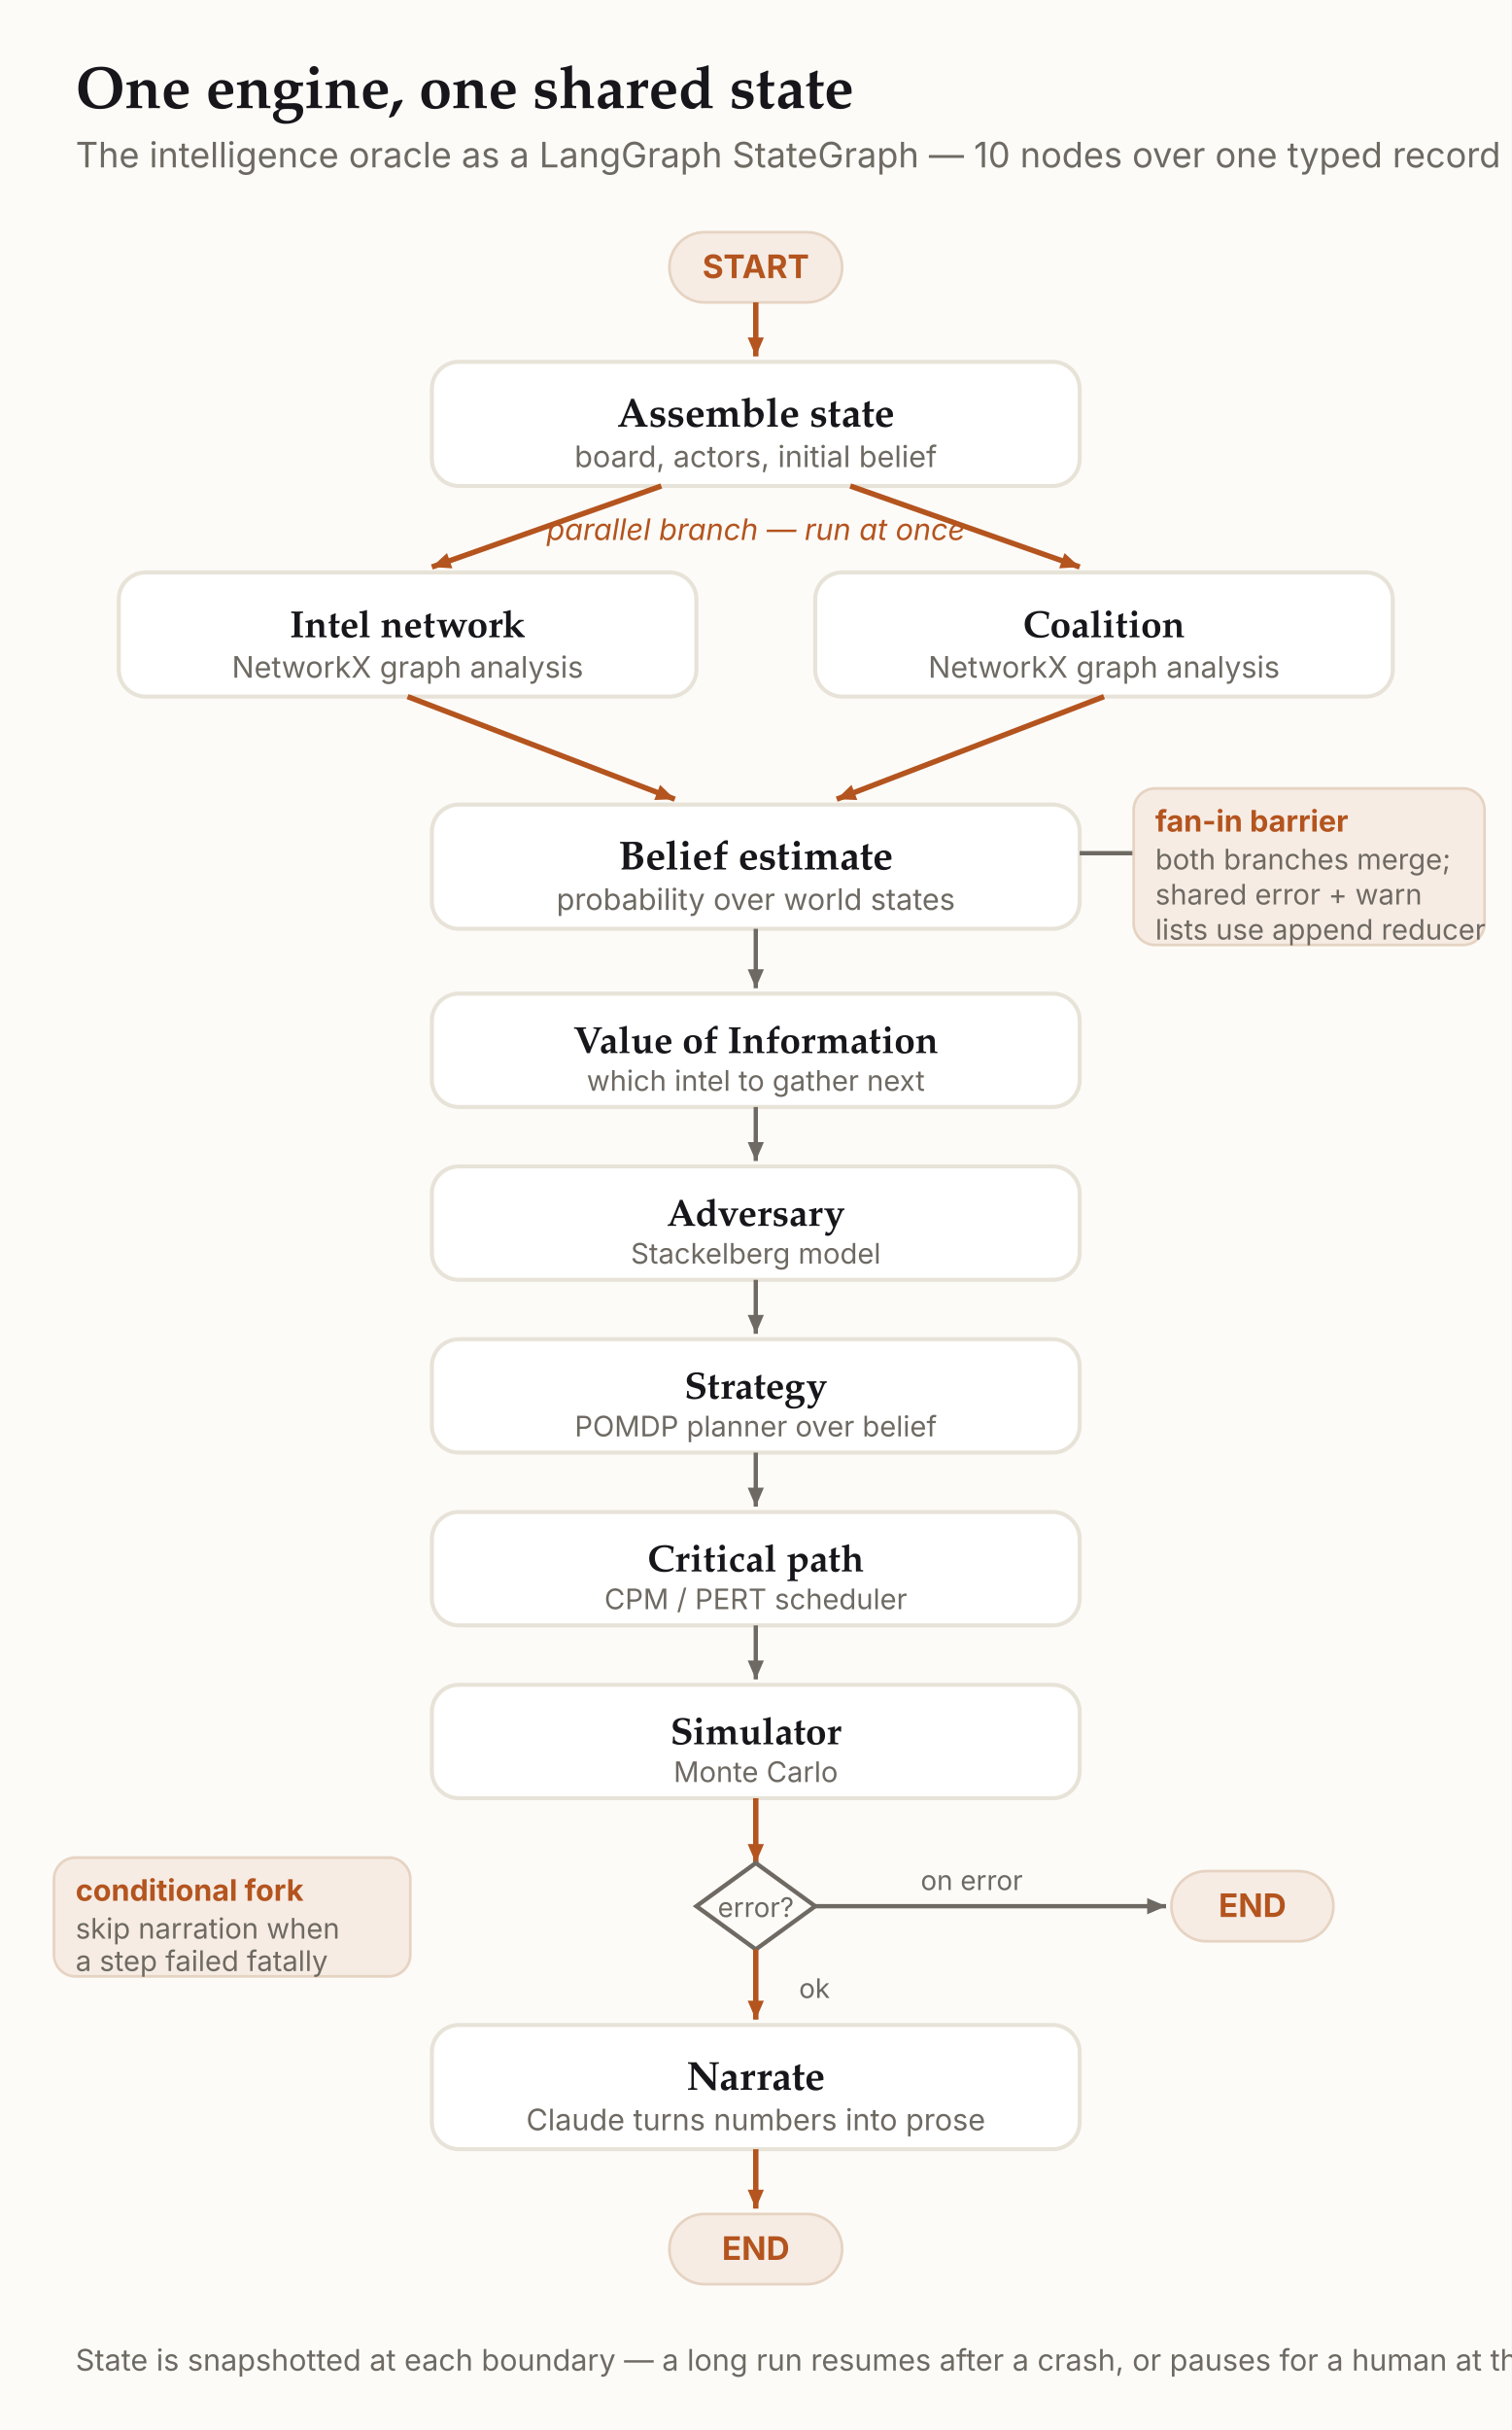
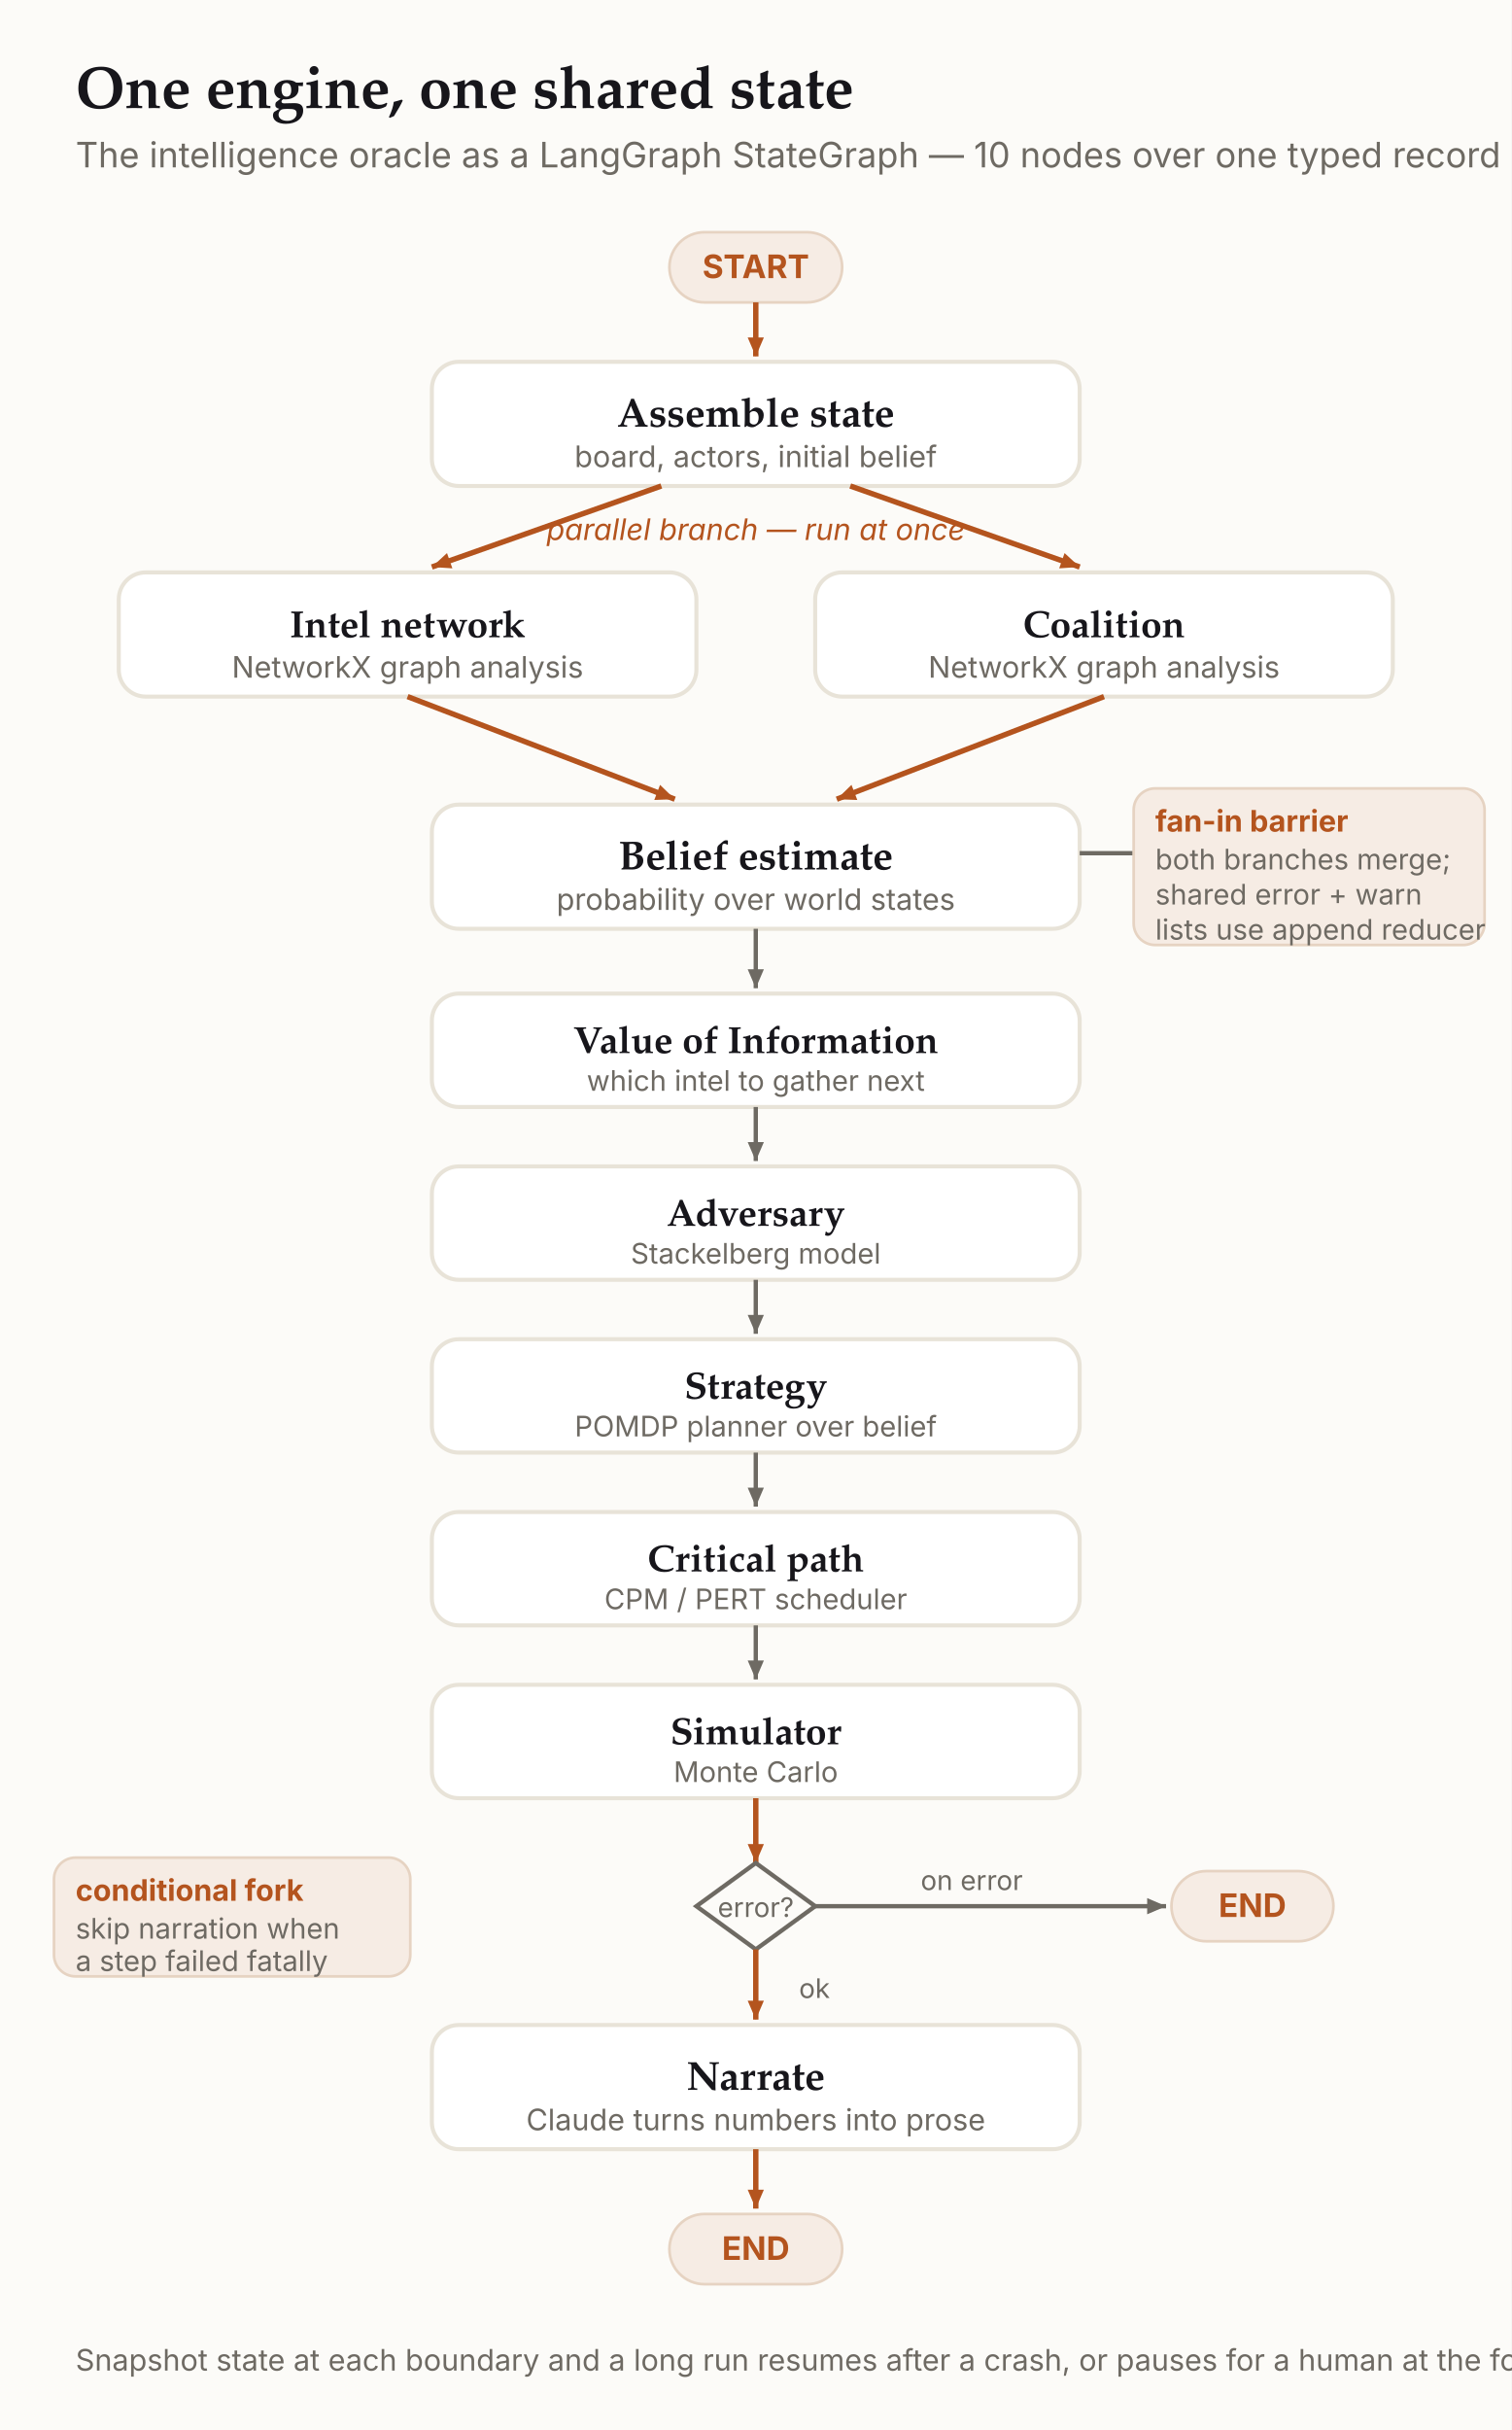
<svg xmlns="http://www.w3.org/2000/svg" viewBox="0 0 560 900" width="560" height="900" role="img" aria-labelledby="lgtTitle lgtDesc">
  <style>
    .paper { fill:#fcfbf8; }
    .card  { fill:#ffffff; stroke:#e8e3d8; stroke-width:1.5; }
    .soft  { fill:#f6ece4; stroke:#e6d3c2; stroke-width:1; }
    .h     { font-family:'Iowan Old Style', Palatino, Georgia, serif; fill:#17161b; }
    .l     { font-family:system-ui,-apple-system,'Segoe UI',sans-serif; }
    .ink   { fill:#17161b; } .mut { fill:#6e6a63; } .acc { fill:#b4541e; } .grn { fill:#2f6b46; }
    .edge  { stroke:#6e6a63; stroke-width:1.6; fill:none; }
    .flow  { stroke:#b4541e; stroke-width:2; fill:none; }
    @media (prefers-reduced-motion: no-preference) {
      .flow { stroke-dasharray:6 6; animation:march 1s linear infinite; }
      @keyframes march { to { stroke-dashoffset:-12; } }
    }
  </style>
  <defs>
    <marker id="ah" markerWidth="9" markerHeight="9" refX="7" refY="3" orient="auto" markerUnits="userSpaceOnUse">
      <path d="M0 0 L7 3 L0 6 Z" fill="#6e6a63" />
    </marker>
    <marker id="aha" markerWidth="9" markerHeight="9" refX="7" refY="3" orient="auto" markerUnits="userSpaceOnUse">
      <path d="M0 0 L7 3 L0 6 Z" fill="#b4541e" />
    </marker>
  </defs>
  <rect class="paper" x="0" y="0" width="560" height="900" />
  <text class="h ink" x="28" y="40" font-size="22" font-weight="700">One engine, one shared state</text>
  <text class="l mut" x="28" y="62" font-size="13">The intelligence oracle as a LangGraph StateGraph — 10 nodes over one typed record</text>
  <rect class="soft" x="248" y="86" width="64" height="26" rx="13" />
  <text class="l acc" x="280" y="103" font-size="12" font-weight="700" text-anchor="middle">START</text>
  <path class="flow" d="M280 112 L280 132" marker-end="url(#aha)" />
  <rect class="card" x="160" y="134" width="240" height="46" rx="10" />
  <text class="h ink" x="280" y="158" font-size="15" font-weight="600" text-anchor="middle">Assemble state</text>
  <text class="l mut" x="280" y="173" font-size="11" text-anchor="middle">board, actors, initial belief</text>
  <text class="l acc" x="280" y="200" font-size="11" font-style="italic" text-anchor="middle">parallel branch — run at once</text>
  <path class="flow" d="M245 180 L160 210" marker-end="url(#aha)" />
  <path class="flow" d="M315 180 L400 210" marker-end="url(#aha)" />
  <rect class="card" x="44" y="212" width="214" height="46" rx="10" />
  <text class="h ink" x="151" y="236" font-size="14" font-weight="600" text-anchor="middle">Intel network</text>
  <text class="l mut" x="151" y="251" font-size="11" text-anchor="middle">NetworkX graph analysis</text>
  <rect class="card" x="302" y="212" width="214" height="46" rx="10" />
  <text class="h ink" x="409" y="236" font-size="14" font-weight="600" text-anchor="middle">Coalition</text>
  <text class="l mut" x="409" y="251" font-size="11" text-anchor="middle">NetworkX graph analysis</text>
  <path class="flow" d="M151 258 L250 296" marker-end="url(#aha)" />
  <path class="flow" d="M409 258 L310 296" marker-end="url(#aha)" />
  <rect class="card" x="160" y="298" width="240" height="46" rx="10" />
  <text class="h ink" x="280" y="322" font-size="15" font-weight="600" text-anchor="middle">Belief estimate</text>
  <text class="l mut" x="280" y="337" font-size="11" text-anchor="middle">probability over world states</text>
  <path class="edge" d="M400 316 L420 316" />
  <rect class="soft" x="420" y="292" width="130" height="58" rx="8" />
  <text class="l acc" x="428" y="308" font-size="11" font-weight="700">fan-in barrier</text>
  <text class="l mut" x="428" y="322" font-size="10.5">both branches merge;</text>
  <text class="l mut" x="428" y="335" font-size="10.5">shared error + warn</text>
  <text class="l mut" x="428" y="348" font-size="10.5">lists use append reducer</text>
  <path class="edge" d="M280 344 L280 366" marker-end="url(#ah)" />
  <rect class="card" x="160" y="368" width="240" height="42" rx="10" />
  <text class="h ink" x="280" y="390" font-size="14" font-weight="600" text-anchor="middle">Value of Information</text>
  <text class="l mut" x="280" y="404" font-size="10.5" text-anchor="middle">which intel to gather next</text>
  <path class="edge" d="M280 410 L280 430" marker-end="url(#ah)" />
  <rect class="card" x="160" y="432" width="240" height="42" rx="10" />
  <text class="h ink" x="280" y="454" font-size="14" font-weight="600" text-anchor="middle">Adversary</text>
  <text class="l mut" x="280" y="468" font-size="10.5" text-anchor="middle">Stackelberg model</text>
  <path class="edge" d="M280 474 L280 494" marker-end="url(#ah)" />
  <rect class="card" x="160" y="496" width="240" height="42" rx="10" />
  <text class="h ink" x="280" y="518" font-size="14" font-weight="600" text-anchor="middle">Strategy</text>
  <text class="l mut" x="280" y="532" font-size="10.5" text-anchor="middle">POMDP planner over belief</text>
  <path class="edge" d="M280 538 L280 558" marker-end="url(#ah)" />
  <rect class="card" x="160" y="560" width="240" height="42" rx="10" />
  <text class="h ink" x="280" y="582" font-size="14" font-weight="600" text-anchor="middle">Critical path</text>
  <text class="l mut" x="280" y="596" font-size="10.5" text-anchor="middle">CPM / PERT scheduler</text>
  <path class="edge" d="M280 602 L280 622" marker-end="url(#ah)" />
  <rect class="card" x="160" y="624" width="240" height="42" rx="10" />
  <text class="h ink" x="280" y="646" font-size="14" font-weight="600" text-anchor="middle">Simulator</text>
  <text class="l mut" x="280" y="660" font-size="10.5" text-anchor="middle">Monte Carlo</text>
  <path class="flow" d="M280 666 L280 690" marker-end="url(#aha)" />
  <path class="edge" d="M258 706 L280 690 L302 706 L280 722 Z" fill="#ffffff" />
  <text class="l mut" x="280" y="710" font-size="10" text-anchor="middle">error?</text>
  <path class="edge" d="M302 706 L432 706" marker-end="url(#ah)" />
  <text class="l mut" x="360" y="700" font-size="10" text-anchor="middle">on error</text>
  <rect class="soft" x="434" y="693" width="60" height="26" rx="13" />
  <text class="l acc" x="464" y="710" font-size="12" font-weight="700" text-anchor="middle">END</text>
  <rect class="soft" x="20" y="688" width="132" height="44" rx="8" />
  <text class="l acc" x="28" y="704" font-size="11" font-weight="700">conditional fork</text>
  <text class="l mut" x="28" y="718" font-size="10.5">skip narration when</text>
  <text class="l mut" x="28" y="730" font-size="10.5">a step failed fatally</text>
  <path class="flow" d="M280 722 L280 748" marker-end="url(#aha)" />
  <text class="l mut" x="296" y="740" font-size="10">ok</text>
  <rect class="card" x="160" y="750" width="240" height="46" rx="10" />
  <text class="h ink" x="280" y="774" font-size="15" font-weight="600" text-anchor="middle">Narrate</text>
  <text class="l mut" x="280" y="789" font-size="11" text-anchor="middle">Claude turns numbers into prose</text>
  <path class="flow" d="M280 796 L280 818" marker-end="url(#aha)" />
  <rect class="soft" x="248" y="820" width="64" height="26" rx="13" />
  <text class="l acc" x="280" y="837" font-size="12" font-weight="700" text-anchor="middle">END</text>
-   <text class="l mut" x="28" y="878" font-size="11">State is snapshotted at each boundary — a long run resumes after a crash, or pauses for a human at the fork.</text>
+   <text class="l mut" x="28" y="878" font-size="11">Snapshot state at each boundary and a long run resumes after a crash, or pauses for a human at the fork.</text>
</svg>
